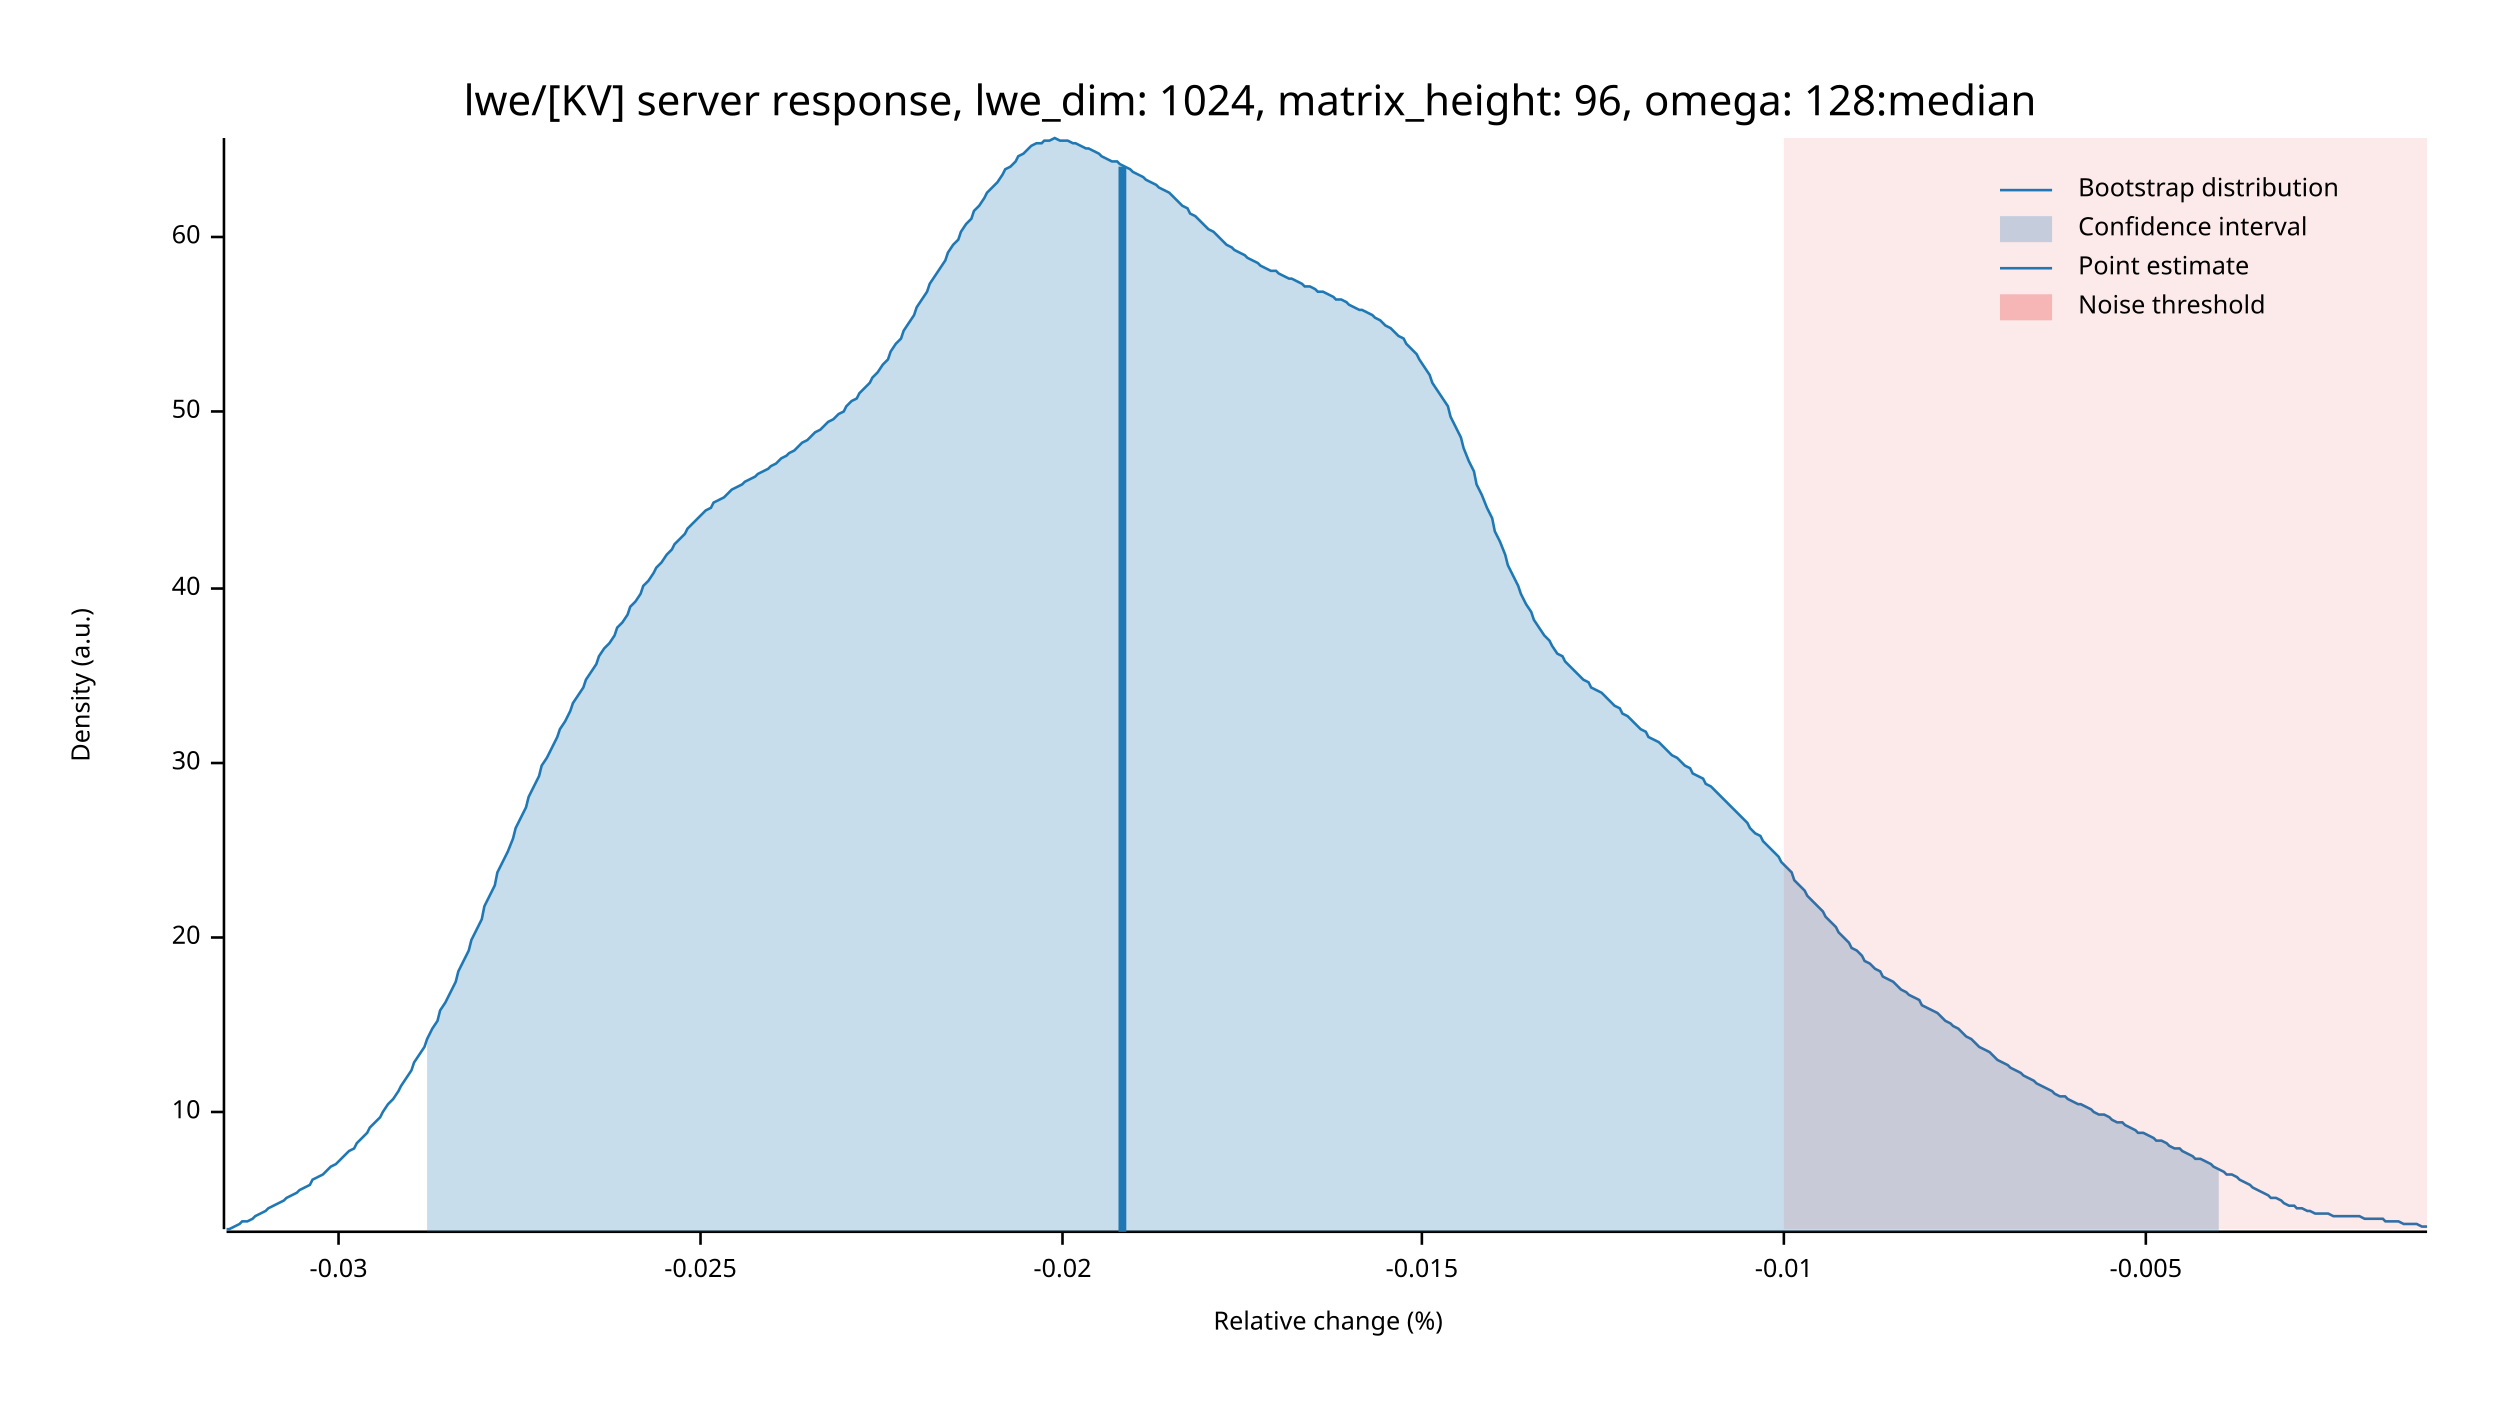
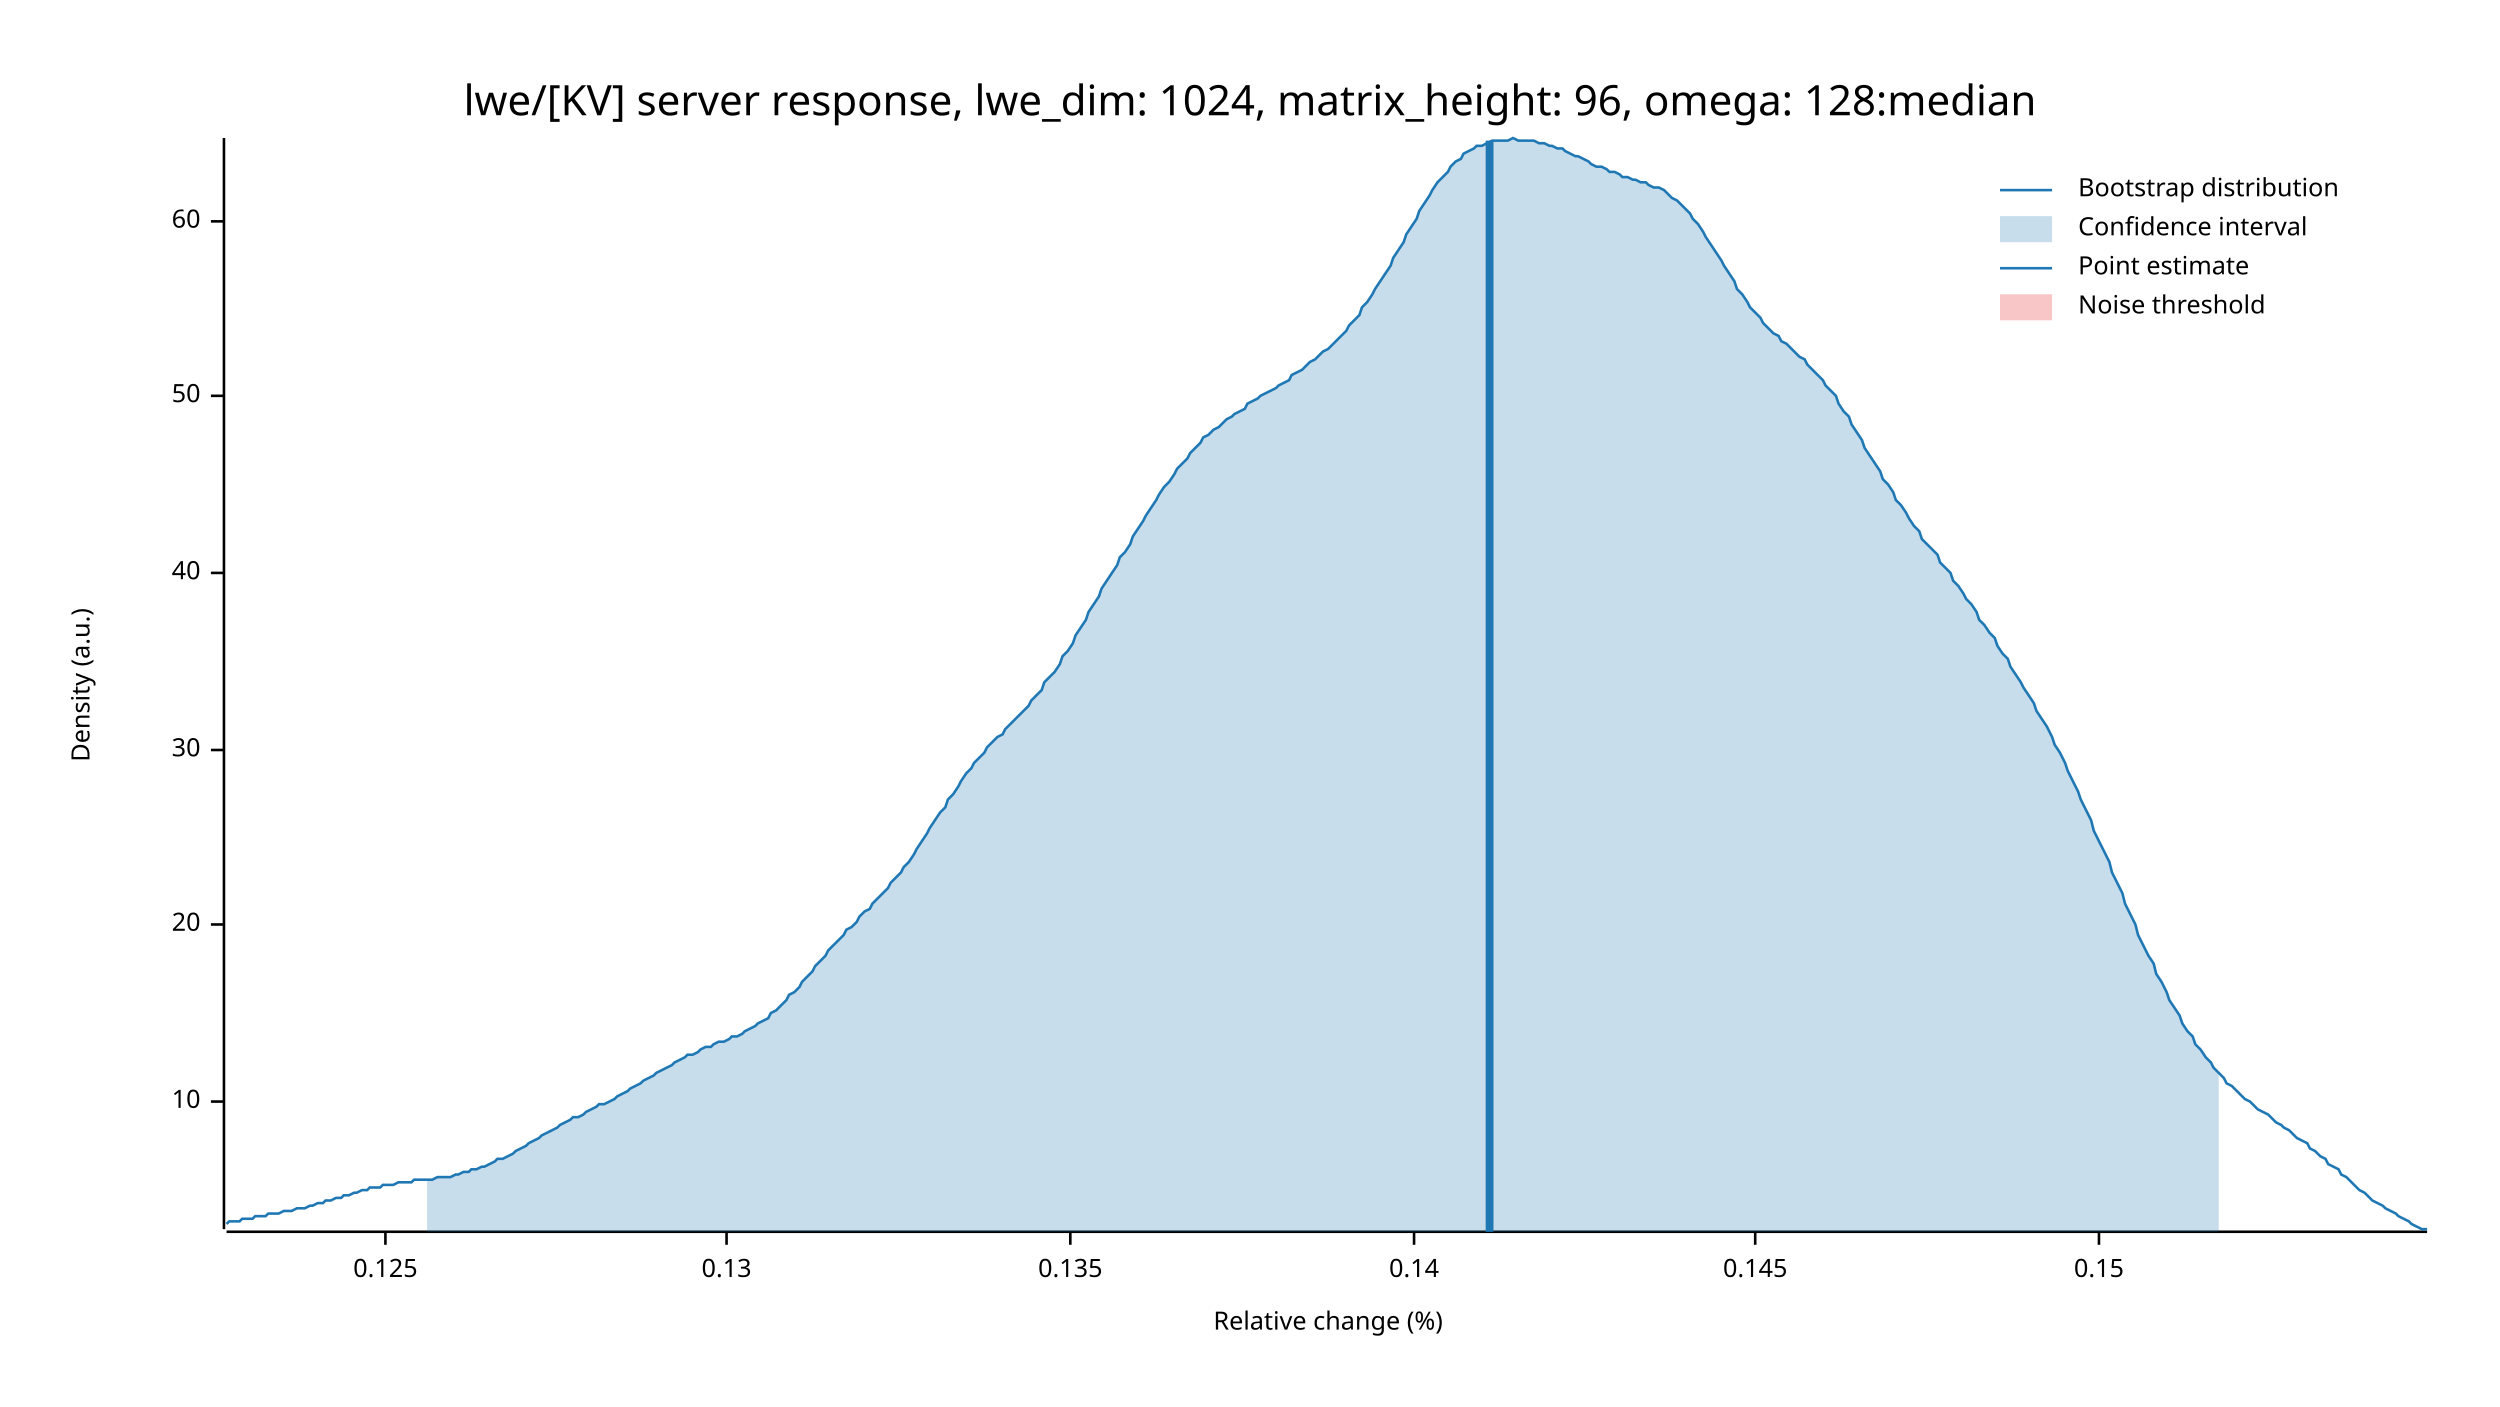
<svg xmlns="http://www.w3.org/2000/svg" width="960" height="540" viewBox="0 0 960 540">
  <text x="480" y="32" dy="0.76em" text-anchor="middle" font-family="sans-serif" font-size="16.129" opacity="1" fill="#000000">
lwe/[KV] server response, lwe_dim: 1024, matrix_height: 96, omega: 128:median
</text>
  <text x="27" y="263" dy="0.76em" text-anchor="middle" font-family="sans-serif" font-size="9.677" opacity="1" fill="#000000" transform="rotate(270, 27, 263)">
Density (a.u.)
</text>
  <text x="510" y="513" dy="-0.5ex" text-anchor="middle" font-family="sans-serif" font-size="9.677" opacity="1" fill="#000000">
Relative change (%)
</text>
  <polyline fill="none" opacity="1" stroke="#000000" stroke-width="1" points="86,53 86,472 " />
-   <text x="77" y="427" dy="0.5ex" text-anchor="end" font-family="sans-serif" font-size="9.677" opacity="1" fill="#000000">
+   <text x="77" y="423" dy="0.5ex" text-anchor="end" font-family="sans-serif" font-size="9.677" opacity="1" fill="#000000">
10
</text>
-   <polyline fill="none" opacity="1" stroke="#000000" stroke-width="1" points="81,427 86,427 " />
-   <text x="77" y="360" dy="0.5ex" text-anchor="end" font-family="sans-serif" font-size="9.677" opacity="1" fill="#000000">
+   <polyline fill="none" opacity="1" stroke="#000000" stroke-width="1" points="81,423 86,423 " />
+   <text x="77" y="355" dy="0.5ex" text-anchor="end" font-family="sans-serif" font-size="9.677" opacity="1" fill="#000000">
20
</text>
-   <polyline fill="none" opacity="1" stroke="#000000" stroke-width="1" points="81,360 86,360 " />
-   <text x="77" y="293" dy="0.5ex" text-anchor="end" font-family="sans-serif" font-size="9.677" opacity="1" fill="#000000">
+   <polyline fill="none" opacity="1" stroke="#000000" stroke-width="1" points="81,355 86,355 " />
+   <text x="77" y="288" dy="0.5ex" text-anchor="end" font-family="sans-serif" font-size="9.677" opacity="1" fill="#000000">
30
</text>
-   <polyline fill="none" opacity="1" stroke="#000000" stroke-width="1" points="81,293 86,293 " />
-   <text x="77" y="226" dy="0.5ex" text-anchor="end" font-family="sans-serif" font-size="9.677" opacity="1" fill="#000000">
+   <polyline fill="none" opacity="1" stroke="#000000" stroke-width="1" points="81,288 86,288 " />
+   <text x="77" y="220" dy="0.5ex" text-anchor="end" font-family="sans-serif" font-size="9.677" opacity="1" fill="#000000">
40
</text>
-   <polyline fill="none" opacity="1" stroke="#000000" stroke-width="1" points="81,226 86,226 " />
-   <text x="77" y="158" dy="0.5ex" text-anchor="end" font-family="sans-serif" font-size="9.677" opacity="1" fill="#000000">
+   <polyline fill="none" opacity="1" stroke="#000000" stroke-width="1" points="81,220 86,220 " />
+   <text x="77" y="152" dy="0.5ex" text-anchor="end" font-family="sans-serif" font-size="9.677" opacity="1" fill="#000000">
50
</text>
-   <polyline fill="none" opacity="1" stroke="#000000" stroke-width="1" points="81,158 86,158 " />
-   <text x="77" y="91" dy="0.5ex" text-anchor="end" font-family="sans-serif" font-size="9.677" opacity="1" fill="#000000">
+   <polyline fill="none" opacity="1" stroke="#000000" stroke-width="1" points="81,152 86,152 " />
+   <text x="77" y="85" dy="0.5ex" text-anchor="end" font-family="sans-serif" font-size="9.677" opacity="1" fill="#000000">
60
</text>
-   <polyline fill="none" opacity="1" stroke="#000000" stroke-width="1" points="81,91 86,91 " />
+   <polyline fill="none" opacity="1" stroke="#000000" stroke-width="1" points="81,85 86,85 " />
  <polyline fill="none" opacity="1" stroke="#000000" stroke-width="1" points="87,473 932,473 " />
-   <text x="130" y="483" dy="0.76em" text-anchor="middle" font-family="sans-serif" font-size="9.677" opacity="1" fill="#000000">
- -0.03
+   <text x="148" y="483" dy="0.76em" text-anchor="middle" font-family="sans-serif" font-size="9.677" opacity="1" fill="#000000">
+ 0.125
</text>
-   <polyline fill="none" opacity="1" stroke="#000000" stroke-width="1" points="130,473 130,478 " />
-   <text x="269" y="483" dy="0.76em" text-anchor="middle" font-family="sans-serif" font-size="9.677" opacity="1" fill="#000000">
- -0.025
+   <polyline fill="none" opacity="1" stroke="#000000" stroke-width="1" points="148,473 148,478 " />
+   <text x="279" y="483" dy="0.76em" text-anchor="middle" font-family="sans-serif" font-size="9.677" opacity="1" fill="#000000">
+ 0.13
</text>
-   <polyline fill="none" opacity="1" stroke="#000000" stroke-width="1" points="269,473 269,478 " />
-   <text x="408" y="483" dy="0.76em" text-anchor="middle" font-family="sans-serif" font-size="9.677" opacity="1" fill="#000000">
- -0.02
+   <polyline fill="none" opacity="1" stroke="#000000" stroke-width="1" points="279,473 279,478 " />
+   <text x="411" y="483" dy="0.76em" text-anchor="middle" font-family="sans-serif" font-size="9.677" opacity="1" fill="#000000">
+ 0.135
</text>
-   <polyline fill="none" opacity="1" stroke="#000000" stroke-width="1" points="408,473 408,478 " />
-   <text x="546" y="483" dy="0.76em" text-anchor="middle" font-family="sans-serif" font-size="9.677" opacity="1" fill="#000000">
- -0.015
+   <polyline fill="none" opacity="1" stroke="#000000" stroke-width="1" points="411,473 411,478 " />
+   <text x="543" y="483" dy="0.76em" text-anchor="middle" font-family="sans-serif" font-size="9.677" opacity="1" fill="#000000">
+ 0.14
</text>
-   <polyline fill="none" opacity="1" stroke="#000000" stroke-width="1" points="546,473 546,478 " />
-   <text x="685" y="483" dy="0.76em" text-anchor="middle" font-family="sans-serif" font-size="9.677" opacity="1" fill="#000000">
- -0.01
+   <polyline fill="none" opacity="1" stroke="#000000" stroke-width="1" points="543,473 543,478 " />
+   <text x="674" y="483" dy="0.76em" text-anchor="middle" font-family="sans-serif" font-size="9.677" opacity="1" fill="#000000">
+ 0.145
</text>
-   <polyline fill="none" opacity="1" stroke="#000000" stroke-width="1" points="685,473 685,478 " />
-   <text x="824" y="483" dy="0.76em" text-anchor="middle" font-family="sans-serif" font-size="9.677" opacity="1" fill="#000000">
- -0.005
+   <polyline fill="none" opacity="1" stroke="#000000" stroke-width="1" points="674,473 674,478 " />
+   <text x="806" y="483" dy="0.76em" text-anchor="middle" font-family="sans-serif" font-size="9.677" opacity="1" fill="#000000">
+ 0.15
</text>
-   <polyline fill="none" opacity="1" stroke="#000000" stroke-width="1" points="824,473 824,478 " />
-   <polyline fill="none" opacity="1" stroke="#1F78B4" stroke-width="1" points="87,472 88,472 90,471 92,470 93,469 95,469 97,468 98,467 100,466 102,465 103,464 105,463 107,462 109,461 110,460 112,459 114,458 115,457 117,456 119,455 120,453 122,452 124,451 125,450 127,448 129,447 131,445 132,444 134,442 136,441 137,439 139,437 141,435 142,433 144,431 146,429 147,427 149,424 151,422 153,419 154,417 156,414 158,411 159,408 161,405 163,402 164,399 166,395 168,392 169,388 171,385 173,381 175,377 176,373 178,369 180,365 181,361 183,357 185,353 186,348 188,344 190,340 191,335 193,331 195,327 197,322 198,318 200,314 202,310 203,306 205,302 207,298 208,294 210,291 212,287 214,283 215,280 217,277 219,273 220,270 222,267 224,264 225,261 227,258 229,255 230,252 232,249 234,247 236,244 237,241 239,239 241,236 242,233 244,231 246,228 247,225 249,223 251,220 252,218 254,216 256,213 258,211 259,209 261,207 263,205 264,203 266,201 268,199 269,198 271,196 273,195 274,193 276,192 278,191 280,189 281,188 283,187 285,186 286,185 288,184 290,183 291,182 293,181 295,180 296,179 298,178 300,176 302,175 303,174 305,173 307,171 308,170 310,169 312,167 313,166 315,165 317,163 318,162 320,161 322,159 324,158 325,156 327,154 329,153 330,151 332,149 334,147 335,145 337,143 339,140 341,138 342,135 344,132 346,130 347,127 349,124 351,121 352,118 354,115 356,112 357,109 359,106 361,103 363,100 364,97 366,94 368,92 369,89 371,86 373,84 374,81 376,79 378,76 379,74 381,72 383,70 385,67 386,65 388,64 390,62 391,60 393,59 395,57 396,56 398,55 400,55 401,54 403,54 405,53 407,54 408,54 410,54 412,55 413,55 415,56 417,57 418,57 420,58 422,59 423,60 425,61 427,62 429,62 430,63 432,64 434,65 435,66 437,67 439,68 440,69 442,70 444,71 445,72 447,73 449,74 451,76 452,77 454,79 456,80 457,82 459,83 461,85 462,86 464,88 466,89 468,91 469,92 471,94 473,95 474,96 476,97 478,98 479,99 481,100 483,101 484,102 486,103 488,104 490,104 491,105 493,106 495,107 496,107 498,108 500,109 501,110 503,110 505,111 506,112 508,112 510,113 512,114 513,115 515,115 517,116 518,117 520,118 522,119 523,119 525,120 527,121 528,122 530,123 532,125 534,126 535,127 537,129 539,130 540,132 542,134 544,136 545,138 547,141 549,144 550,147 552,150 554,153 556,156 557,160 559,164 561,168 562,172 564,177 566,181 567,186 569,190 571,195 573,199 574,204 576,208 578,213 579,217 581,221 583,225 584,228 586,232 588,235 589,238 591,241 593,244 595,246 596,248 598,251 600,252 601,254 603,256 605,258 606,259 608,261 610,262 611,264 613,265 615,266 617,268 618,269 620,271 622,272 623,274 625,275 627,277 628,278 630,280 632,281 633,283 635,284 637,285 639,287 640,288 642,290 644,291 645,292 647,294 649,295 650,297 652,298 654,299 655,301 657,302 659,304 661,306 662,307 664,309 666,311 667,312 669,314 671,316 672,318 674,320 676,321 677,323 679,325 681,327 683,329 684,331 686,333 688,335 689,338 691,340 693,342 694,344 696,346 698,348 700,350 701,352 703,354 705,356 706,358 708,360 710,362 711,364 713,365 715,367 716,369 718,370 720,372 722,373 723,375 725,376 727,377 728,378 730,380 732,381 733,382 735,383 737,384 738,386 740,387 742,388 744,389 745,390 747,392 749,393 750,394 752,395 754,397 755,398 757,399 759,401 760,402 762,403 764,404 766,406 767,407 769,408 771,409 772,410 774,411 776,412 777,413 779,414 781,415 782,416 784,417 786,418 788,419 789,420 791,421 793,421 794,422 796,423 798,424 799,424 801,425 803,426 804,427 806,428 808,428 810,429 811,430 813,431 815,431 816,432 818,433 820,434 821,435 823,435 825,436 827,437 828,438 830,438 832,439 833,440 835,441 837,441 838,442 840,443 842,444 843,445 845,445 847,446 849,447 850,448 852,449 854,450 855,451 857,451 859,452 860,453 862,454 864,455 865,456 867,457 869,458 871,459 872,460 874,460 876,461 877,462 879,463 881,463 882,464 884,464 886,465 887,465 889,466 891,466 893,466 894,466 896,467 898,467 899,467 901,467 903,467 904,467 906,467 908,468 909,468 911,468 913,468 915,468 916,469 918,469 920,469 921,469 923,470 925,470 926,470 928,470 930,471 932,471 " />
-   <polygon opacity="0.25" fill="#1F78B4" points="164,399 166,395 168,392 169,388 171,385 173,381 175,377 176,373 178,369 180,365 181,361 183,357 185,353 186,348 188,344 190,340 191,335 193,331 195,327 197,322 198,318 200,314 202,310 203,306 205,302 207,298 208,294 210,291 212,287 214,283 215,280 217,277 219,273 220,270 222,267 224,264 225,261 227,258 229,255 230,252 232,249 234,247 236,244 237,241 239,239 241,236 242,233 244,231 246,228 247,225 249,223 251,220 252,218 254,216 256,213 258,211 259,209 261,207 263,205 264,203 266,201 268,199 269,198 271,196 273,195 274,193 276,192 278,191 280,189 281,188 283,187 285,186 286,185 288,184 290,183 291,182 293,181 295,180 296,179 298,178 300,176 302,175 303,174 305,173 307,171 308,170 310,169 312,167 313,166 315,165 317,163 318,162 320,161 322,159 324,158 325,156 327,154 329,153 330,151 332,149 334,147 335,145 337,143 339,140 341,138 342,135 344,132 346,130 347,127 349,124 351,121 352,118 354,115 356,112 357,109 359,106 361,103 363,100 364,97 366,94 368,92 369,89 371,86 373,84 374,81 376,79 378,76 379,74 381,72 383,70 385,67 386,65 388,64 390,62 391,60 393,59 395,57 396,56 398,55 400,55 401,54 403,54 405,53 407,54 408,54 410,54 412,55 413,55 415,56 417,57 418,57 420,58 422,59 423,60 425,61 427,62 429,62 430,63 432,64 434,65 435,66 437,67 439,68 440,69 442,70 444,71 445,72 447,73 449,74 451,76 452,77 454,79 456,80 457,82 459,83 461,85 462,86 464,88 466,89 468,91 469,92 471,94 473,95 474,96 476,97 478,98 479,99 481,100 483,101 484,102 486,103 488,104 490,104 491,105 493,106 495,107 496,107 498,108 500,109 501,110 503,110 505,111 506,112 508,112 510,113 512,114 513,115 515,115 517,116 518,117 520,118 522,119 523,119 525,120 527,121 528,122 530,123 532,125 534,126 535,127 537,129 539,130 540,132 542,134 544,136 545,138 547,141 549,144 550,147 552,150 554,153 556,156 557,160 559,164 561,168 562,172 564,177 566,181 567,186 569,190 571,195 573,199 574,204 576,208 578,213 579,217 581,221 583,225 584,228 586,232 588,235 589,238 591,241 593,244 595,246 596,248 598,251 600,252 601,254 603,256 605,258 606,259 608,261 610,262 611,264 613,265 615,266 617,268 618,269 620,271 622,272 623,274 625,275 627,277 628,278 630,280 632,281 633,283 635,284 637,285 639,287 640,288 642,290 644,291 645,292 647,294 649,295 650,297 652,298 654,299 655,301 657,302 659,304 661,306 662,307 664,309 666,311 667,312 669,314 671,316 672,318 674,320 676,321 677,323 679,325 681,327 683,329 684,331 686,333 688,335 689,338 691,340 693,342 694,344 696,346 698,348 700,350 701,352 703,354 705,356 706,358 708,360 710,362 711,364 713,365 715,367 716,369 718,370 720,372 722,373 723,375 725,376 727,377 728,378 730,380 732,381 733,382 735,383 737,384 738,386 740,387 742,388 744,389 745,390 747,392 749,393 750,394 752,395 754,397 755,398 757,399 759,401 760,402 762,403 764,404 766,406 767,407 769,408 771,409 772,410 774,411 776,412 777,413 779,414 781,415 782,416 784,417 786,418 788,419 789,420 791,421 793,421 794,422 796,423 798,424 799,424 801,425 803,426 804,427 806,428 808,428 810,429 811,430 813,431 815,431 816,432 818,433 820,434 821,435 823,435 825,436 827,437 828,438 830,438 832,439 833,440 835,441 837,441 838,442 840,443 842,444 843,445 845,445 847,446 849,447 850,448 852,449 852,473 164,473 " />
-   <polyline fill="none" opacity="1" stroke="#1F78B4" stroke-width="3" points="431,473 431,64 " />
-   <rect x="685" y="53" width="247" height="419" opacity="0.1" fill="#E31A1C" stroke="none" />
+   <polyline fill="none" opacity="1" stroke="#000000" stroke-width="1" points="806,473 806,478 " />
+   <polyline fill="none" opacity="1" stroke="#1F78B4" stroke-width="1" points="87,470 88,469 90,469 92,469 93,468 95,468 97,468 98,467 100,467 102,467 103,466 105,466 107,466 109,465 110,465 112,465 114,464 115,464 117,464 119,463 120,463 122,462 124,462 125,461 127,461 129,460 131,460 132,459 134,459 136,458 137,458 139,457 141,457 142,456 144,456 146,456 147,455 149,455 151,455 153,454 154,454 156,454 158,454 159,453 161,453 163,453 164,453 166,453 168,452 169,452 171,452 173,452 175,451 176,451 178,450 180,450 181,449 183,449 185,448 186,448 188,447 190,446 191,445 193,445 195,444 197,443 198,442 200,441 202,440 203,439 205,438 207,437 208,436 210,435 212,434 214,433 215,432 217,431 219,430 220,429 222,429 224,428 225,427 227,426 229,425 230,424 232,424 234,423 236,422 237,421 239,420 241,419 242,418 244,417 246,416 247,415 249,414 251,413 252,412 254,411 256,410 258,409 259,408 261,407 263,406 264,405 266,405 268,404 269,403 271,402 273,402 274,401 276,400 278,400 280,399 281,398 283,398 285,397 286,396 288,395 290,394 291,393 293,392 295,391 296,389 298,388 300,386 302,384 303,382 305,381 307,379 308,377 310,375 312,373 313,371 315,369 317,367 318,365 320,363 322,361 324,359 325,357 327,356 329,354 330,352 332,350 334,349 335,347 337,345 339,343 341,341 342,339 344,337 346,335 347,333 349,331 351,328 352,326 354,323 356,320 357,318 359,315 361,312 363,310 364,307 366,305 368,302 369,300 371,297 373,295 374,293 376,291 378,289 379,287 381,285 383,283 385,282 386,280 388,278 390,276 391,275 393,273 395,271 396,269 398,267 400,265 401,262 403,260 405,258 407,255 408,252 410,250 412,247 413,244 415,241 417,238 418,235 420,232 422,229 423,226 425,223 427,220 429,217 430,214 432,212 434,209 435,206 437,203 439,200 440,198 442,195 444,192 445,190 447,187 449,185 451,182 452,180 454,178 456,176 457,174 459,172 461,170 462,168 464,167 466,165 468,164 469,163 471,161 473,160 474,159 476,158 478,157 479,155 481,154 483,153 484,152 486,151 488,150 490,149 491,148 493,147 495,146 496,144 498,143 500,142 501,141 503,139 505,138 506,137 508,135 510,134 512,132 513,131 515,129 517,127 518,125 520,123 522,121 523,118 525,116 527,113 528,111 530,108 532,105 534,102 535,99 537,96 539,93 540,90 542,87 544,84 545,81 547,78 549,75 550,73 552,70 554,68 556,66 557,64 559,62 561,61 562,59 564,58 566,57 567,56 569,56 571,55 573,54 574,54 576,54 578,54 579,54 581,53 583,54 584,54 586,54 588,54 589,54 591,55 593,55 595,56 596,56 598,57 600,57 601,58 603,59 605,60 606,60 608,61 610,62 611,63 613,64 615,64 617,65 618,66 620,66 622,67 623,68 625,68 627,69 628,69 630,70 632,70 633,71 635,72 637,72 639,73 640,74 642,76 644,77 645,78 647,80 649,82 650,84 652,86 654,89 655,91 657,94 659,97 661,100 662,102 664,105 666,108 667,111 669,113 671,116 672,118 674,120 676,122 677,124 679,126 681,128 683,129 684,131 686,132 688,134 689,135 691,137 693,138 694,140 696,142 698,144 700,146 701,148 703,150 705,152 706,155 708,158 710,160 711,163 713,166 715,169 716,172 718,175 720,178 722,181 723,184 725,186 727,189 728,192 730,194 732,197 733,199 735,202 737,204 738,207 740,209 742,211 744,213 745,216 747,218 749,220 750,223 752,225 754,228 755,230 757,232 759,235 760,238 762,240 764,243 766,245 767,248 769,251 771,253 772,256 774,259 776,262 777,264 779,267 781,270 782,273 784,276 786,279 788,283 789,286 791,289 793,293 794,296 796,300 798,304 799,307 801,311 803,315 804,319 806,323 808,327 810,331 811,335 813,339 815,343 816,347 818,351 820,355 821,359 823,363 825,367 827,370 828,374 830,377 832,381 833,384 835,387 837,390 838,393 840,396 842,398 843,401 845,403 847,406 849,408 850,410 852,412 854,414 855,416 857,417 859,419 860,420 862,422 864,423 865,424 867,426 869,427 871,428 872,429 874,431 876,432 877,433 879,434 881,436 882,437 884,438 886,439 887,441 889,442 891,444 893,445 894,447 896,448 898,449 899,451 901,452 903,454 904,455 906,457 908,458 909,459 911,461 913,462 915,463 916,464 918,465 920,466 921,467 923,468 925,469 926,470 928,471 930,472 932,472 " />
+   <polygon opacity="0.25" fill="#1F78B4" points="164,453 166,453 168,452 169,452 171,452 173,452 175,451 176,451 178,450 180,450 181,449 183,449 185,448 186,448 188,447 190,446 191,445 193,445 195,444 197,443 198,442 200,441 202,440 203,439 205,438 207,437 208,436 210,435 212,434 214,433 215,432 217,431 219,430 220,429 222,429 224,428 225,427 227,426 229,425 230,424 232,424 234,423 236,422 237,421 239,420 241,419 242,418 244,417 246,416 247,415 249,414 251,413 252,412 254,411 256,410 258,409 259,408 261,407 263,406 264,405 266,405 268,404 269,403 271,402 273,402 274,401 276,400 278,400 280,399 281,398 283,398 285,397 286,396 288,395 290,394 291,393 293,392 295,391 296,389 298,388 300,386 302,384 303,382 305,381 307,379 308,377 310,375 312,373 313,371 315,369 317,367 318,365 320,363 322,361 324,359 325,357 327,356 329,354 330,352 332,350 334,349 335,347 337,345 339,343 341,341 342,339 344,337 346,335 347,333 349,331 351,328 352,326 354,323 356,320 357,318 359,315 361,312 363,310 364,307 366,305 368,302 369,300 371,297 373,295 374,293 376,291 378,289 379,287 381,285 383,283 385,282 386,280 388,278 390,276 391,275 393,273 395,271 396,269 398,267 400,265 401,262 403,260 405,258 407,255 408,252 410,250 412,247 413,244 415,241 417,238 418,235 420,232 422,229 423,226 425,223 427,220 429,217 430,214 432,212 434,209 435,206 437,203 439,200 440,198 442,195 444,192 445,190 447,187 449,185 451,182 452,180 454,178 456,176 457,174 459,172 461,170 462,168 464,167 466,165 468,164 469,163 471,161 473,160 474,159 476,158 478,157 479,155 481,154 483,153 484,152 486,151 488,150 490,149 491,148 493,147 495,146 496,144 498,143 500,142 501,141 503,139 505,138 506,137 508,135 510,134 512,132 513,131 515,129 517,127 518,125 520,123 522,121 523,118 525,116 527,113 528,111 530,108 532,105 534,102 535,99 537,96 539,93 540,90 542,87 544,84 545,81 547,78 549,75 550,73 552,70 554,68 556,66 557,64 559,62 561,61 562,59 564,58 566,57 567,56 569,56 571,55 573,54 574,54 576,54 578,54 579,54 581,53 583,54 584,54 586,54 588,54 589,54 591,55 593,55 595,56 596,56 598,57 600,57 601,58 603,59 605,60 606,60 608,61 610,62 611,63 613,64 615,64 617,65 618,66 620,66 622,67 623,68 625,68 627,69 628,69 630,70 632,70 633,71 635,72 637,72 639,73 640,74 642,76 644,77 645,78 647,80 649,82 650,84 652,86 654,89 655,91 657,94 659,97 661,100 662,102 664,105 666,108 667,111 669,113 671,116 672,118 674,120 676,122 677,124 679,126 681,128 683,129 684,131 686,132 688,134 689,135 691,137 693,138 694,140 696,142 698,144 700,146 701,148 703,150 705,152 706,155 708,158 710,160 711,163 713,166 715,169 716,172 718,175 720,178 722,181 723,184 725,186 727,189 728,192 730,194 732,197 733,199 735,202 737,204 738,207 740,209 742,211 744,213 745,216 747,218 749,220 750,223 752,225 754,228 755,230 757,232 759,235 760,238 762,240 764,243 766,245 767,248 769,251 771,253 772,256 774,259 776,262 777,264 779,267 781,270 782,273 784,276 786,279 788,283 789,286 791,289 793,293 794,296 796,300 798,304 799,307 801,311 803,315 804,319 806,323 808,327 810,331 811,335 813,339 815,343 816,347 818,351 820,355 821,359 823,363 825,367 827,370 828,374 830,377 832,381 833,384 835,387 837,390 838,393 840,396 842,398 843,401 845,403 847,406 849,408 850,410 852,412 852,473 164,473 " />
+   <polyline fill="none" opacity="1" stroke="#1F78B4" stroke-width="3" points="572,473 572,54 " />
+   <rect x="509" y="53" width="0" height="419" opacity="0.1" fill="#E31A1C" stroke="none" />
  <text x="798" y="68" dy="0.76em" text-anchor="start" font-family="sans-serif" font-size="9.677" opacity="1" fill="#000000">
Bootstrap distribution
</text>
  <text x="798" y="83" dy="0.76em" text-anchor="start" font-family="sans-serif" font-size="9.677" opacity="1" fill="#000000">
Confidence interval
</text>
  <text x="798" y="98" dy="0.76em" text-anchor="start" font-family="sans-serif" font-size="9.677" opacity="1" fill="#000000">
Point estimate
</text>
  <text x="798" y="113" dy="0.76em" text-anchor="start" font-family="sans-serif" font-size="9.677" opacity="1" fill="#000000">
Noise threshold
</text>
  <polyline fill="none" opacity="1" stroke="#1F78B4" stroke-width="1" points="768,73 788,73 " />
  <rect x="768" y="83" width="20" height="10" opacity="0.25" fill="#1F78B4" stroke="none" />
  <polyline fill="none" opacity="1" stroke="#1F78B4" stroke-width="1" points="768,103 788,103 " />
  <rect x="768" y="113" width="20" height="10" opacity="0.25" fill="#E31A1C" stroke="none" />
</svg>
